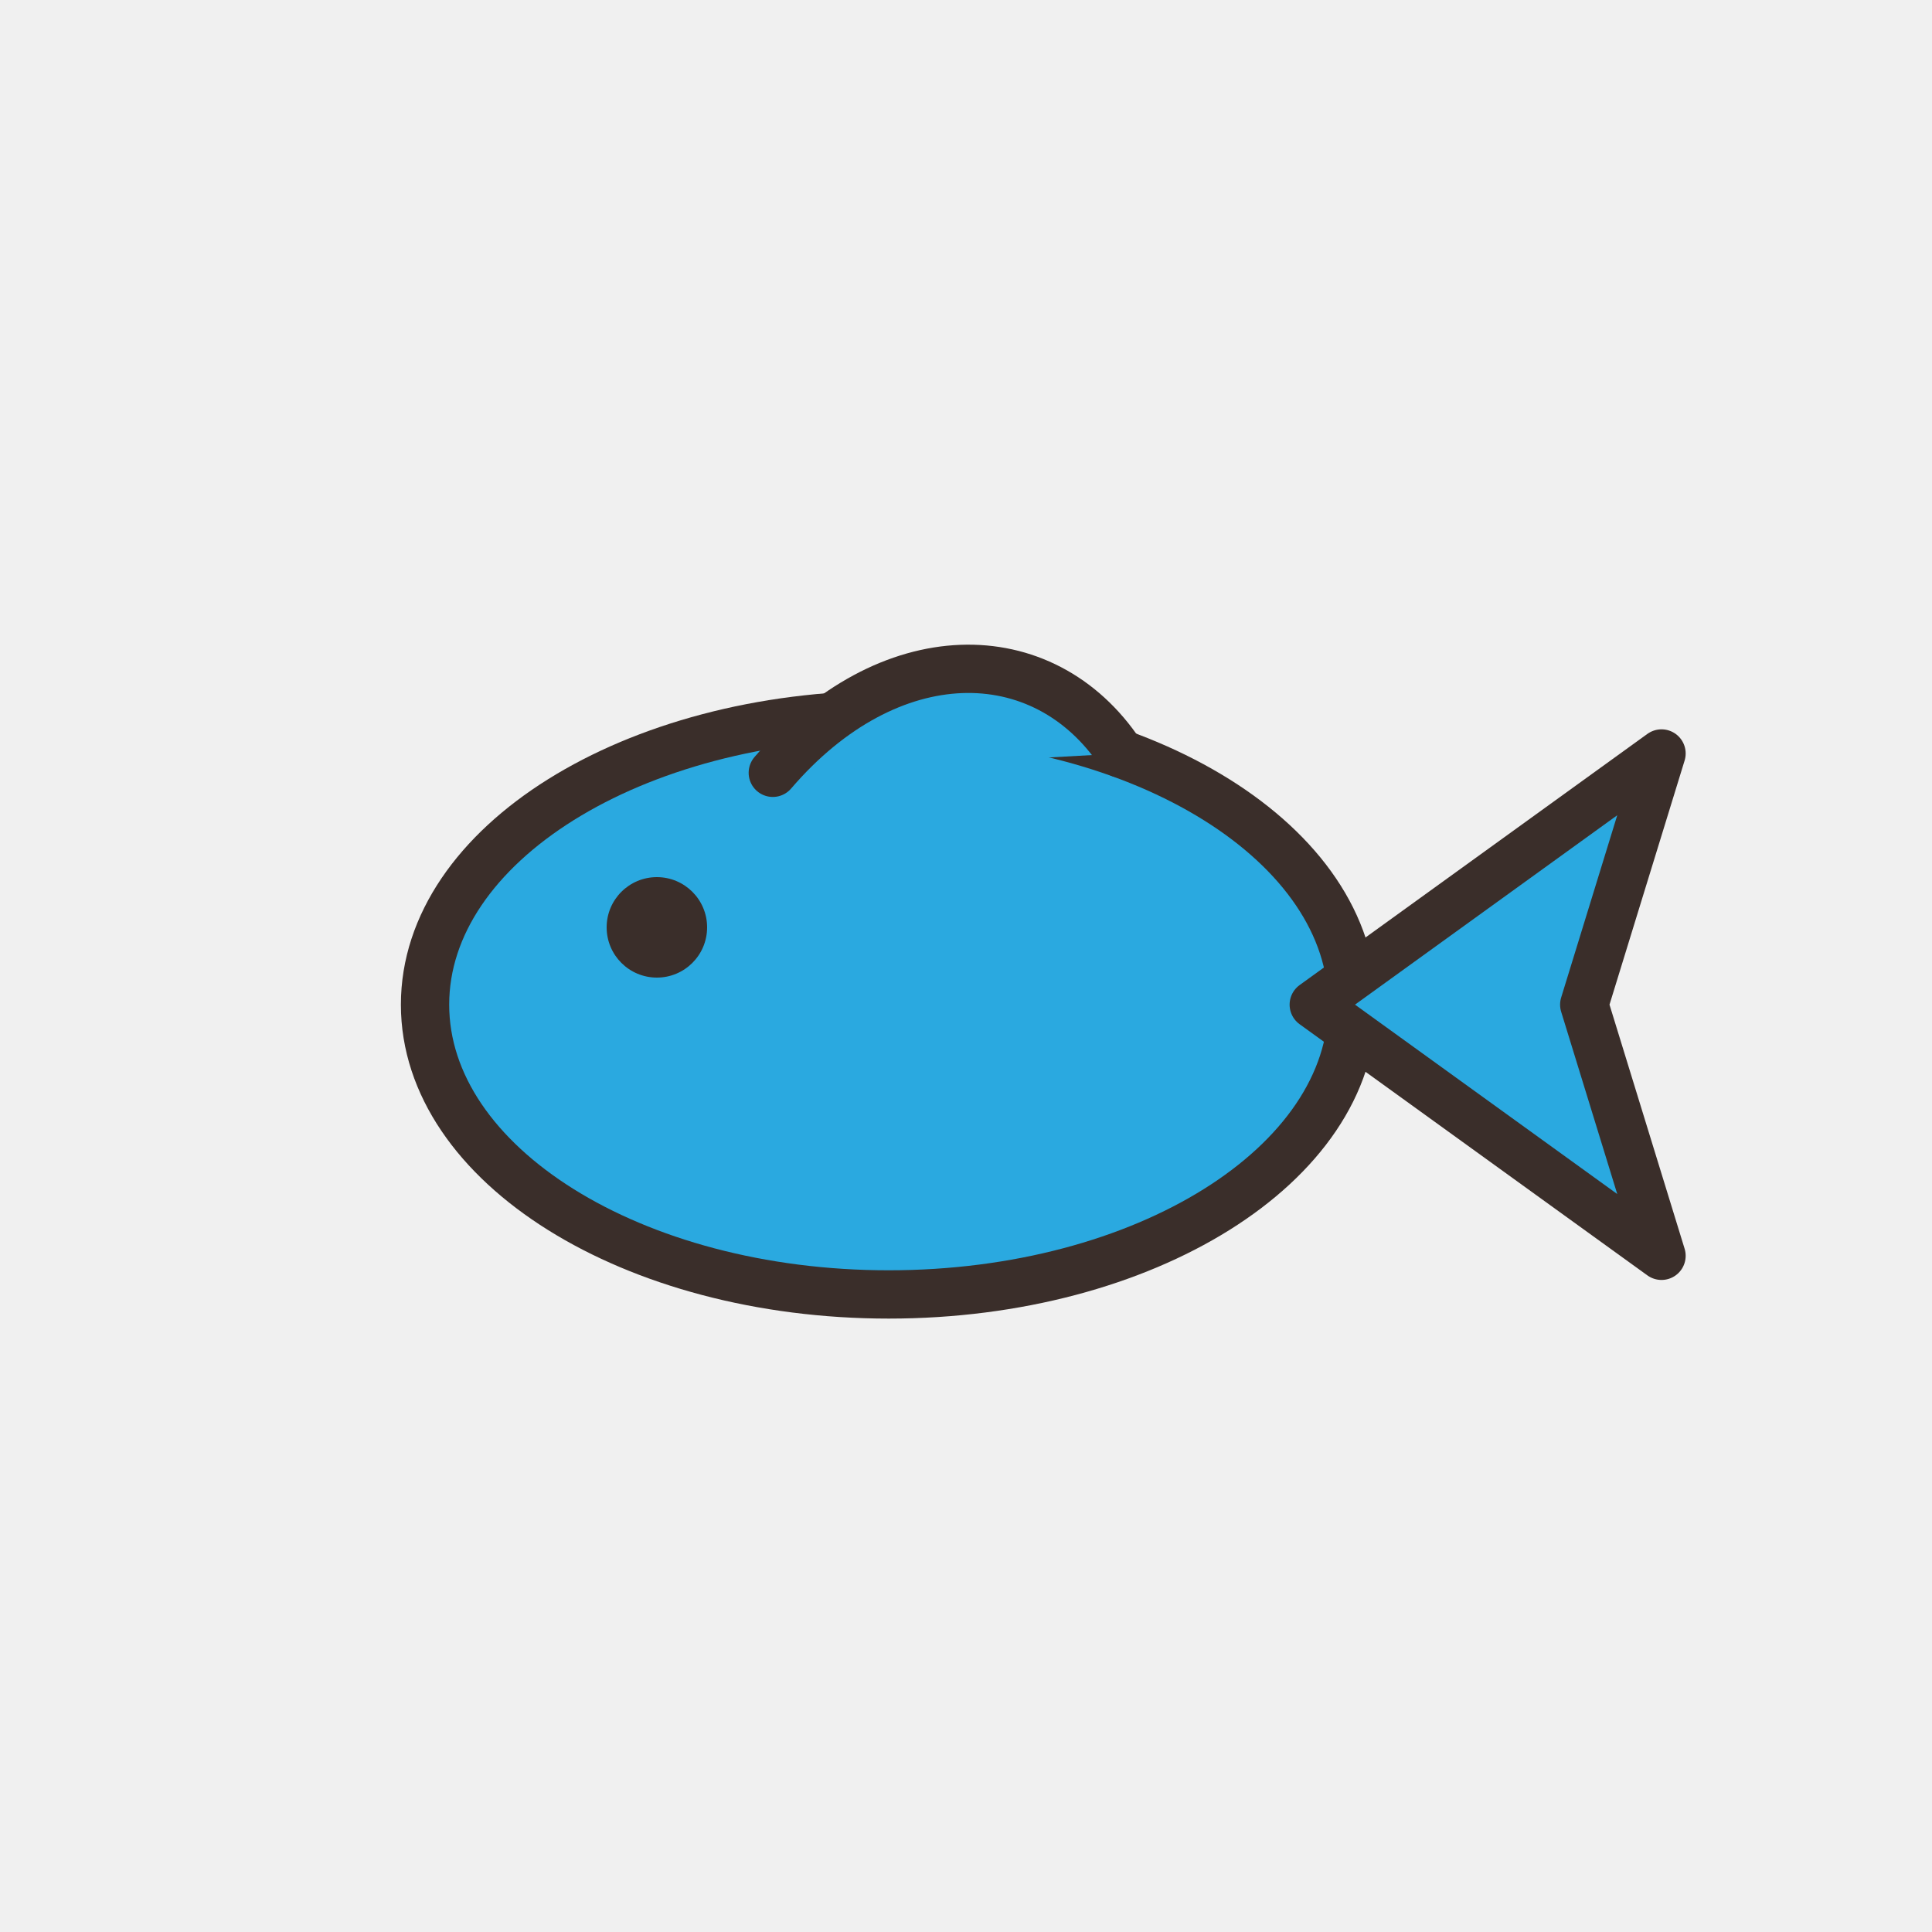
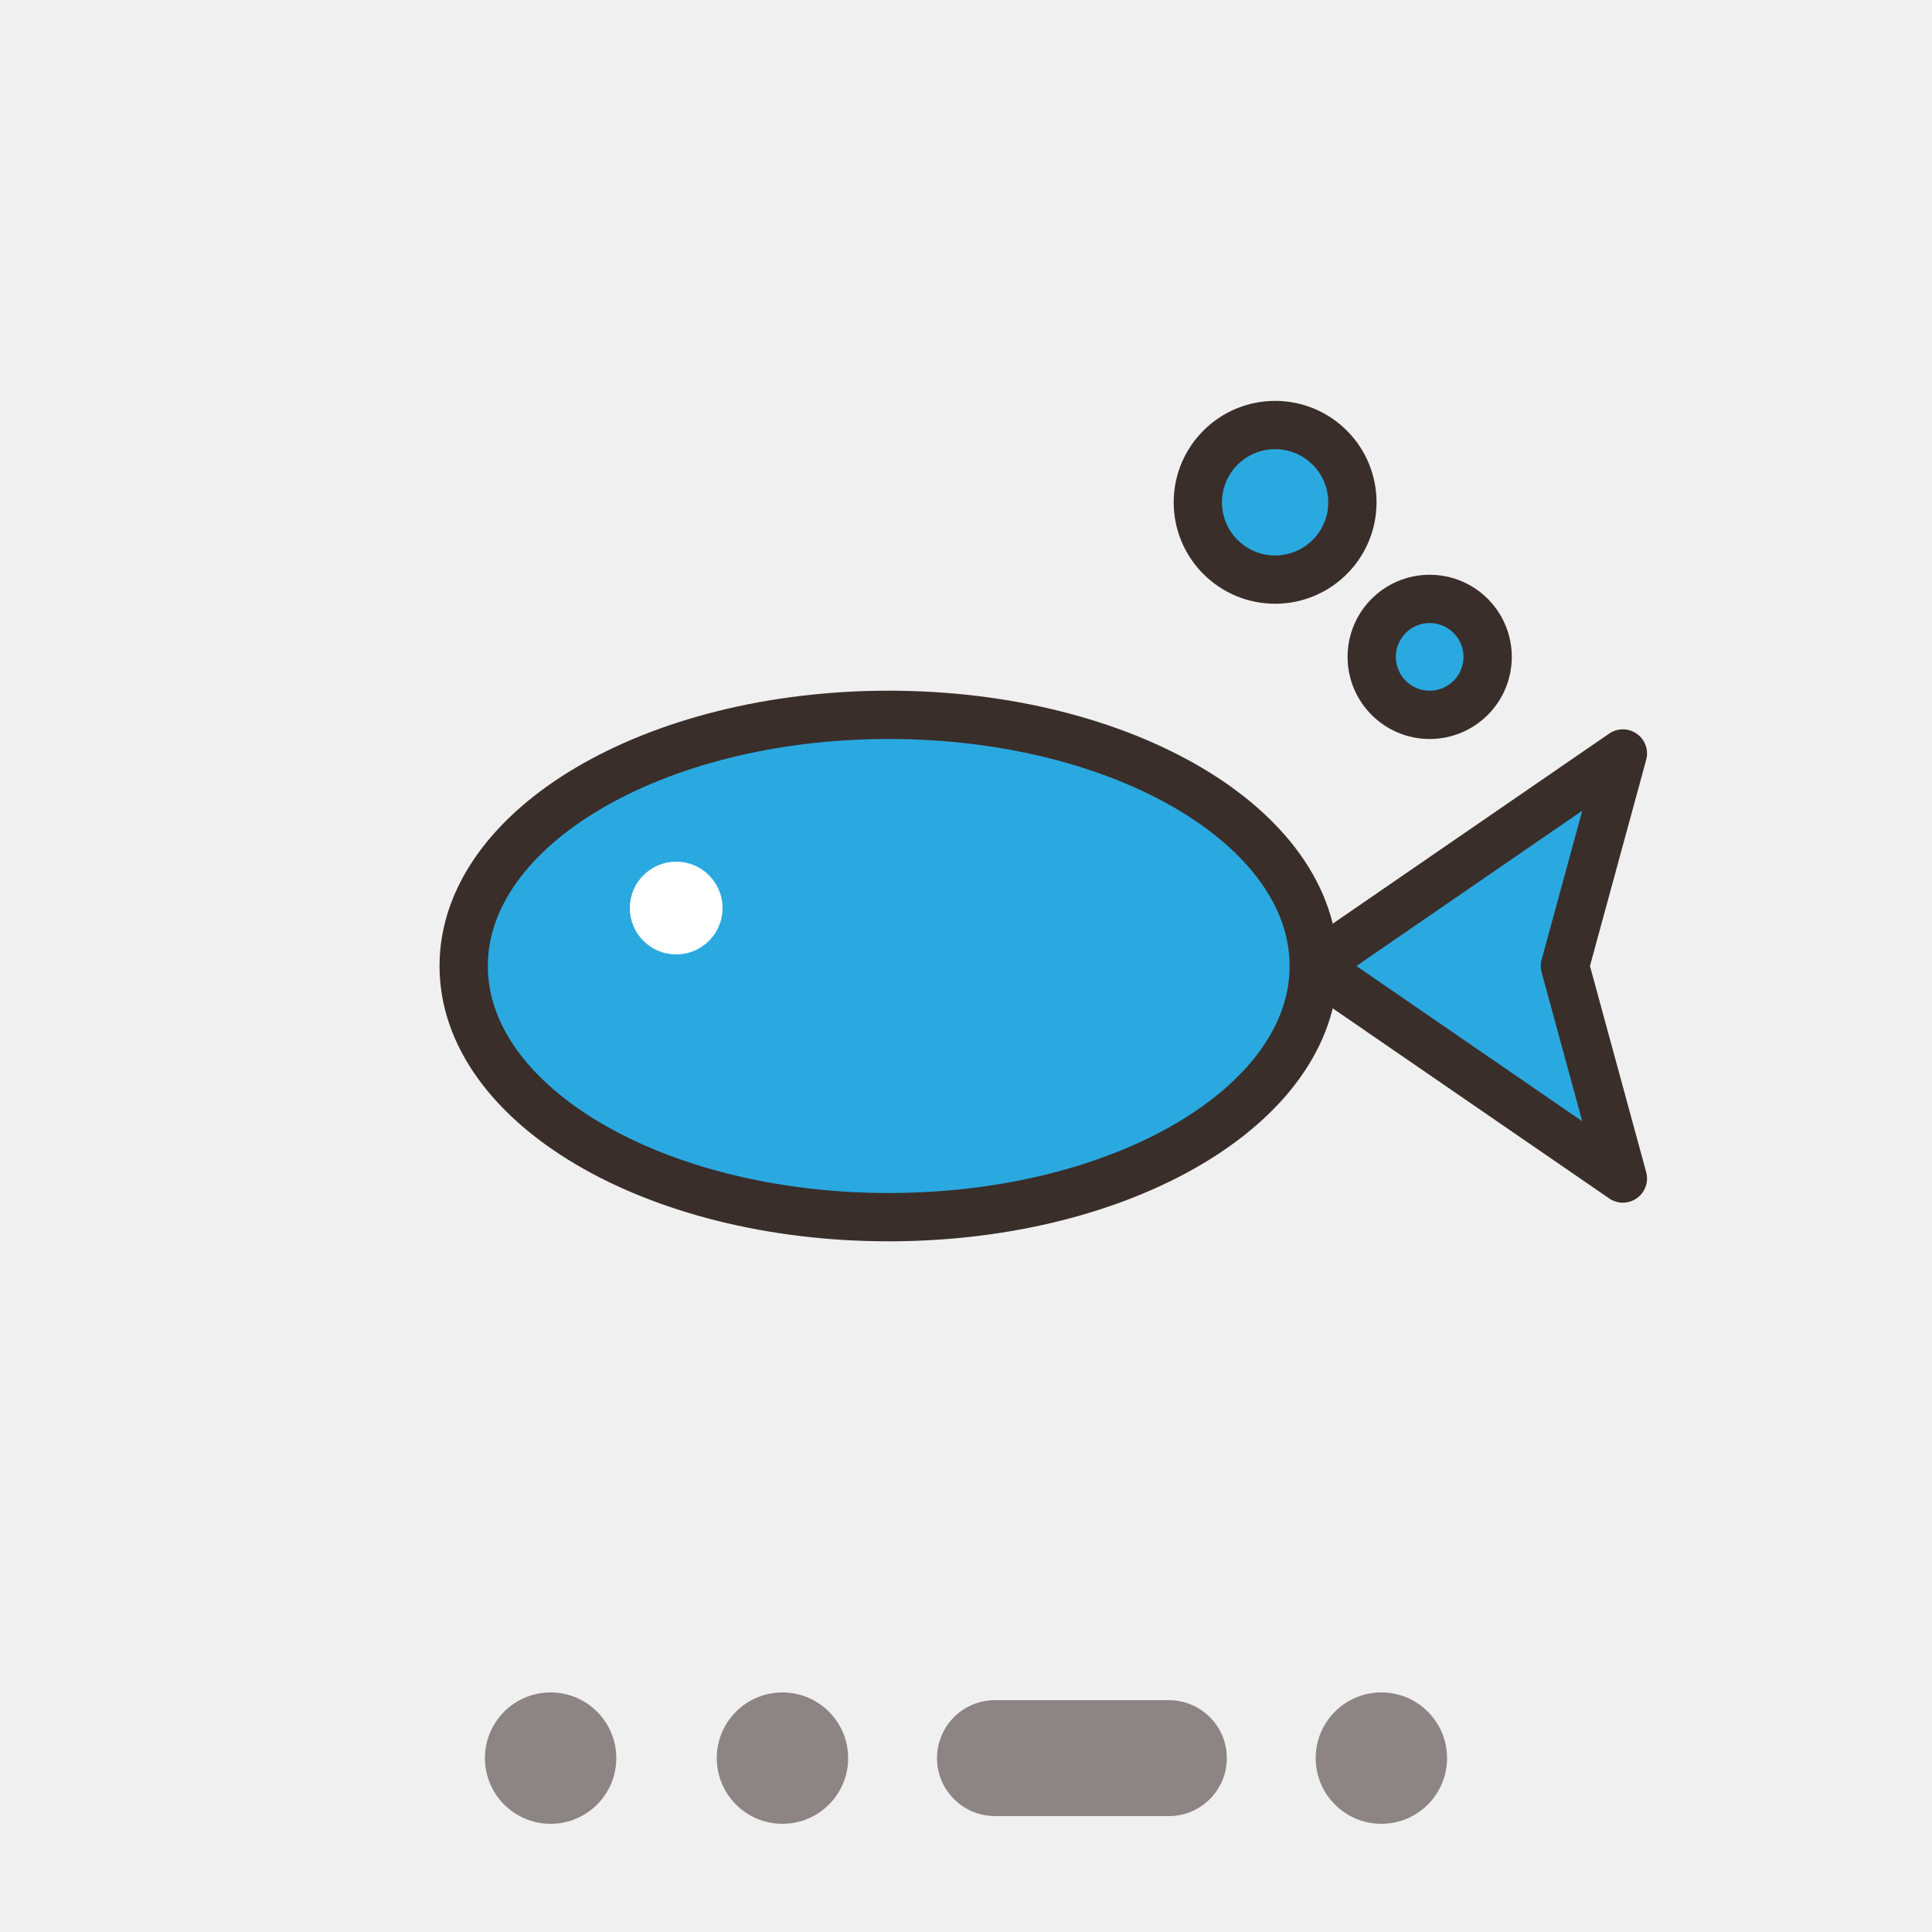
<svg xmlns="http://www.w3.org/2000/svg" viewBox="0 0 100 100" fill="none" stroke="#3a2e2a" stroke-width="2.5" stroke-linecap="round" stroke-linejoin="round">
-   <ellipse cx="46" cy="52" rx="24" ry="15" fill="#2aa9e0" />
-   <path d="M68 52 L86 39 L82 52 L86 65 Z" fill="#2aa9e0" />
-   <path d="M40 40 C46 33 54 33 58 39" fill="#2aa9e0" />
-   <circle cx="34" cy="48" r="2.6" fill="#3a2e2a" stroke="none" />
+   <ellipse cx="46" cy="50" rx="22" ry="13" fill="#2aa9e0" />
+   <path d="M68 50 L84 39 L81 50 L84 61 Z" fill="#2aa9e0" />
+   <circle cx="35" cy="47" r="2.4" fill="#fff" stroke="none" />
+   <circle cx="66" cy="26" r="4" fill="#2aa9e0" />
+   <circle cx="74" cy="34" r="3" fill="#2aa9e0" />
+   <g stroke="none">
+     <circle cx="28.5" cy="91" r="3.4" fill="#3a2e2a" fill-opacity="0.55" />
+     <circle cx="40.5" cy="91" r="3.4" fill="#3a2e2a" fill-opacity="0.55" />
+     <rect x="48.5" y="88" width="15" height="6" rx="3" fill="#3a2e2a" fill-opacity="0.55" />
+     <circle cx="71.5" cy="91" r="3.4" fill="#3a2e2a" fill-opacity="0.55" />
+   </g>
</svg>
